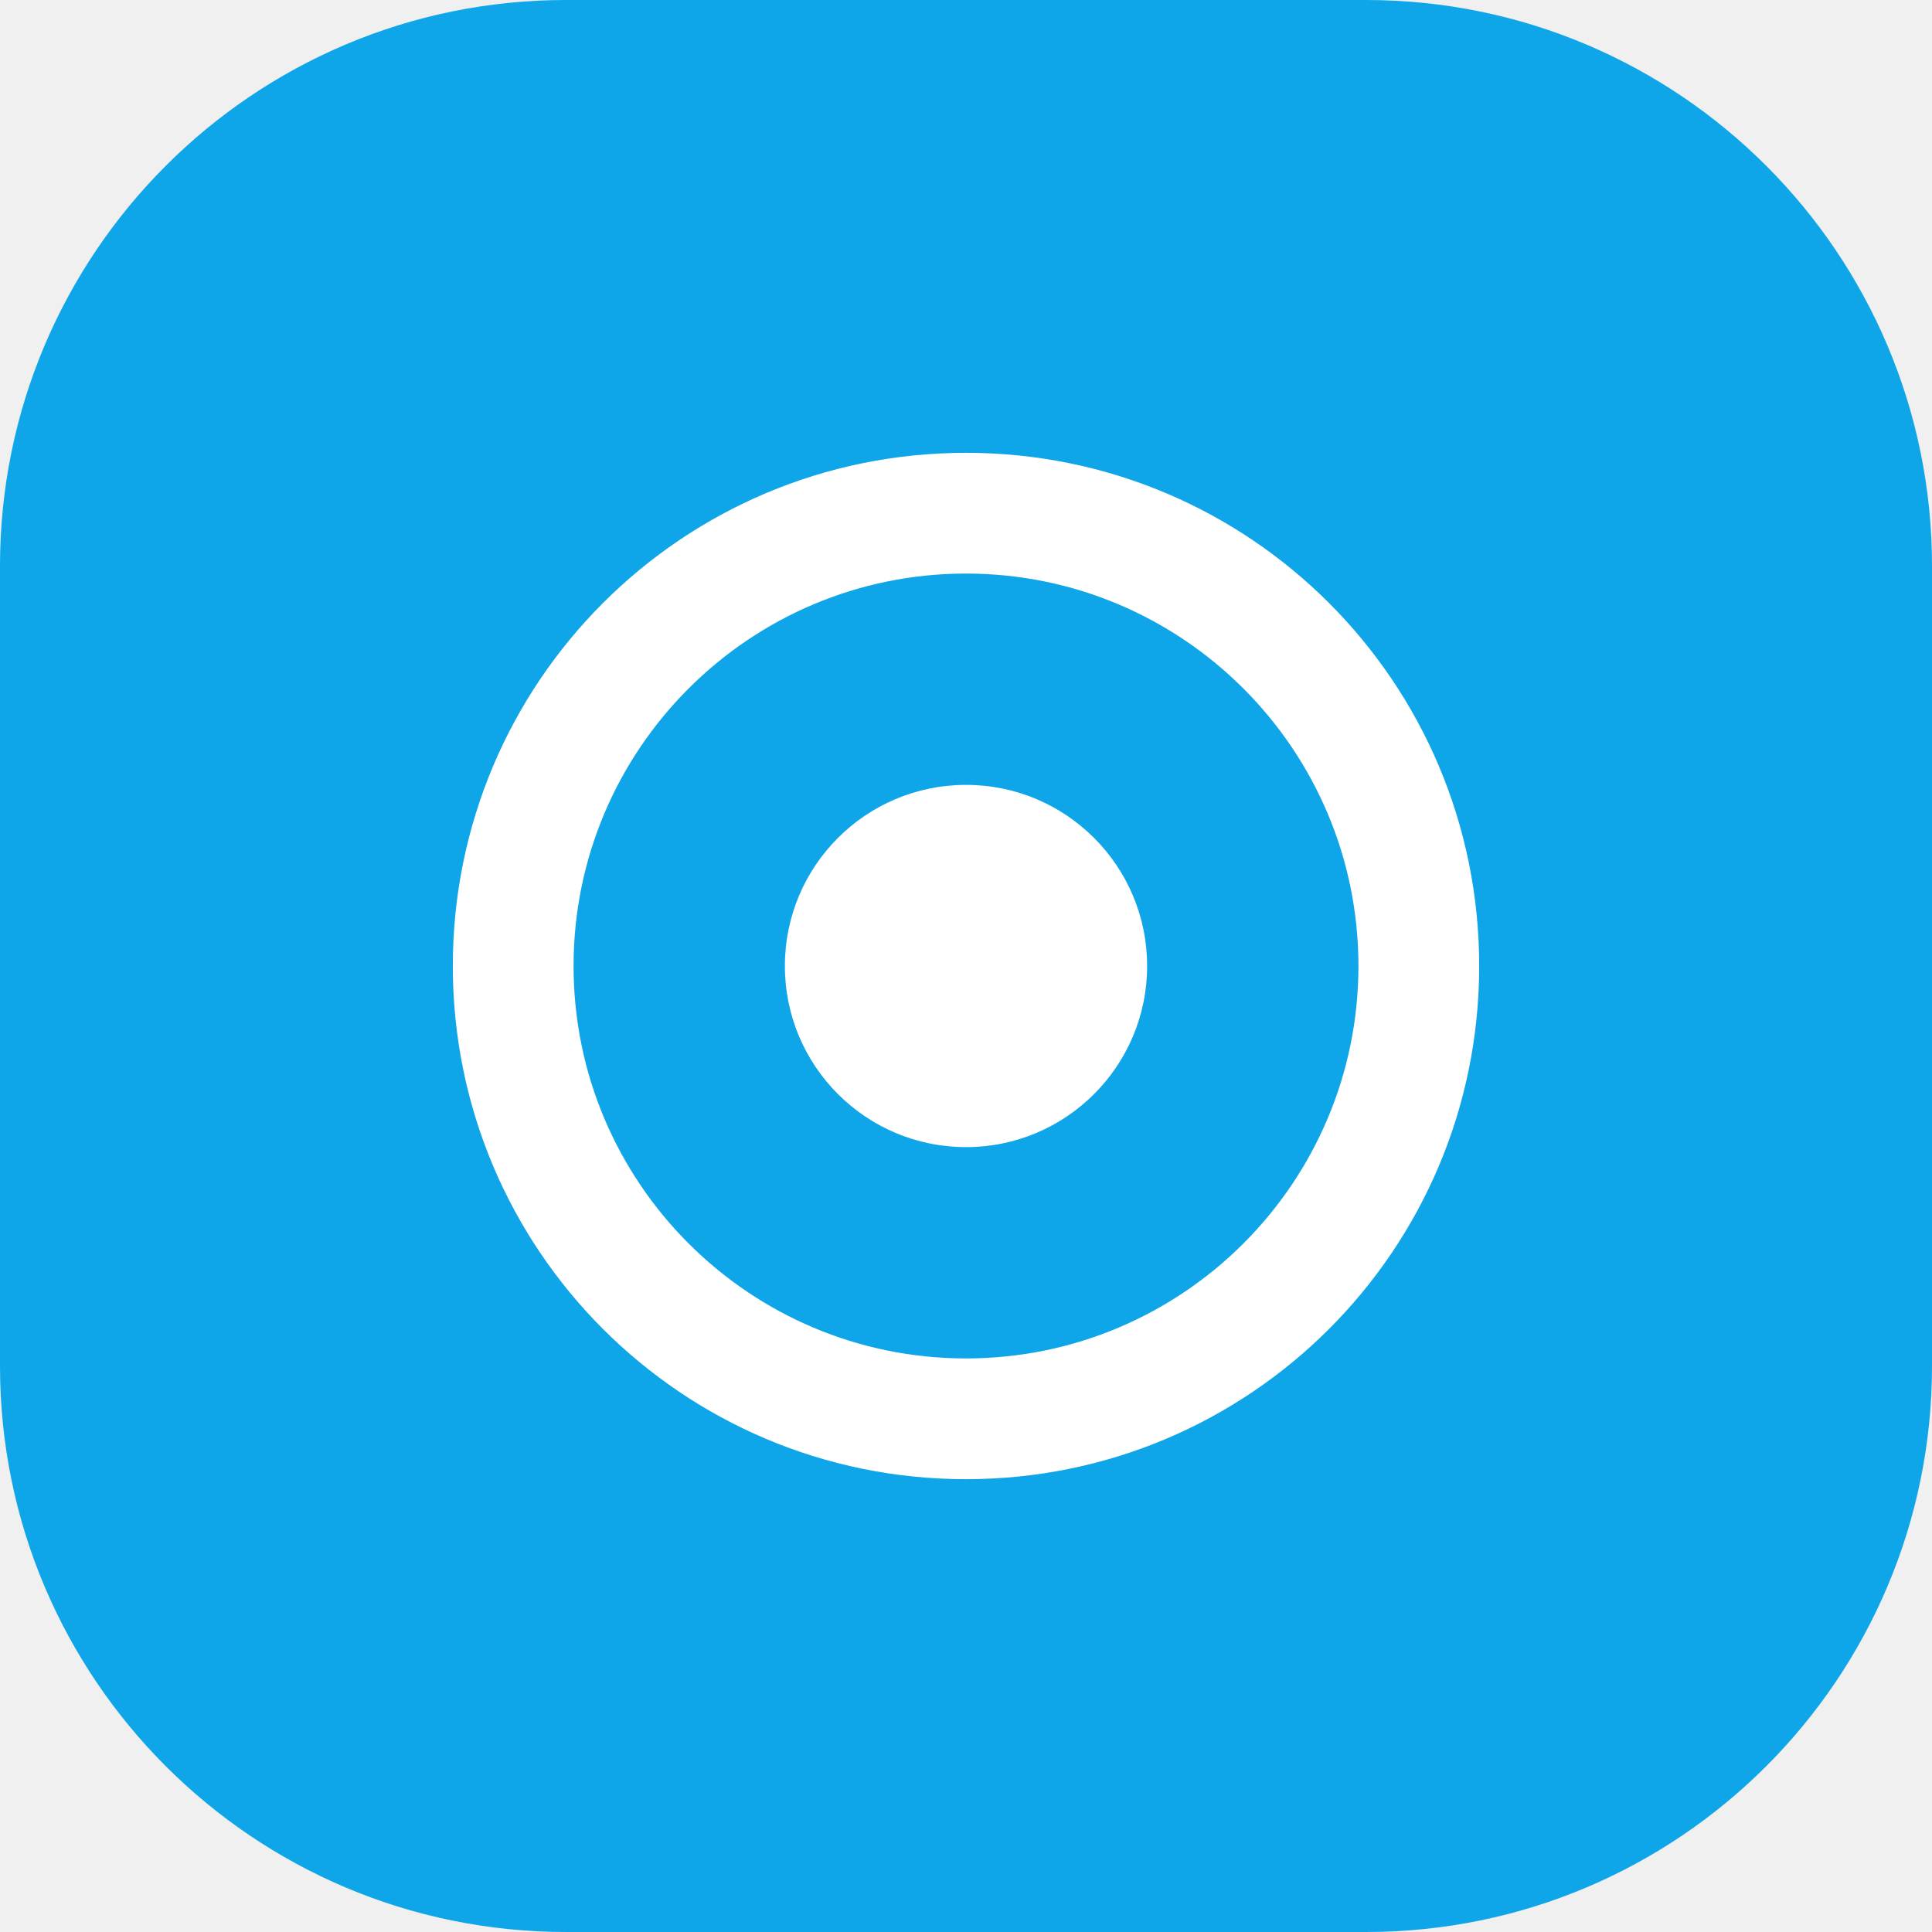
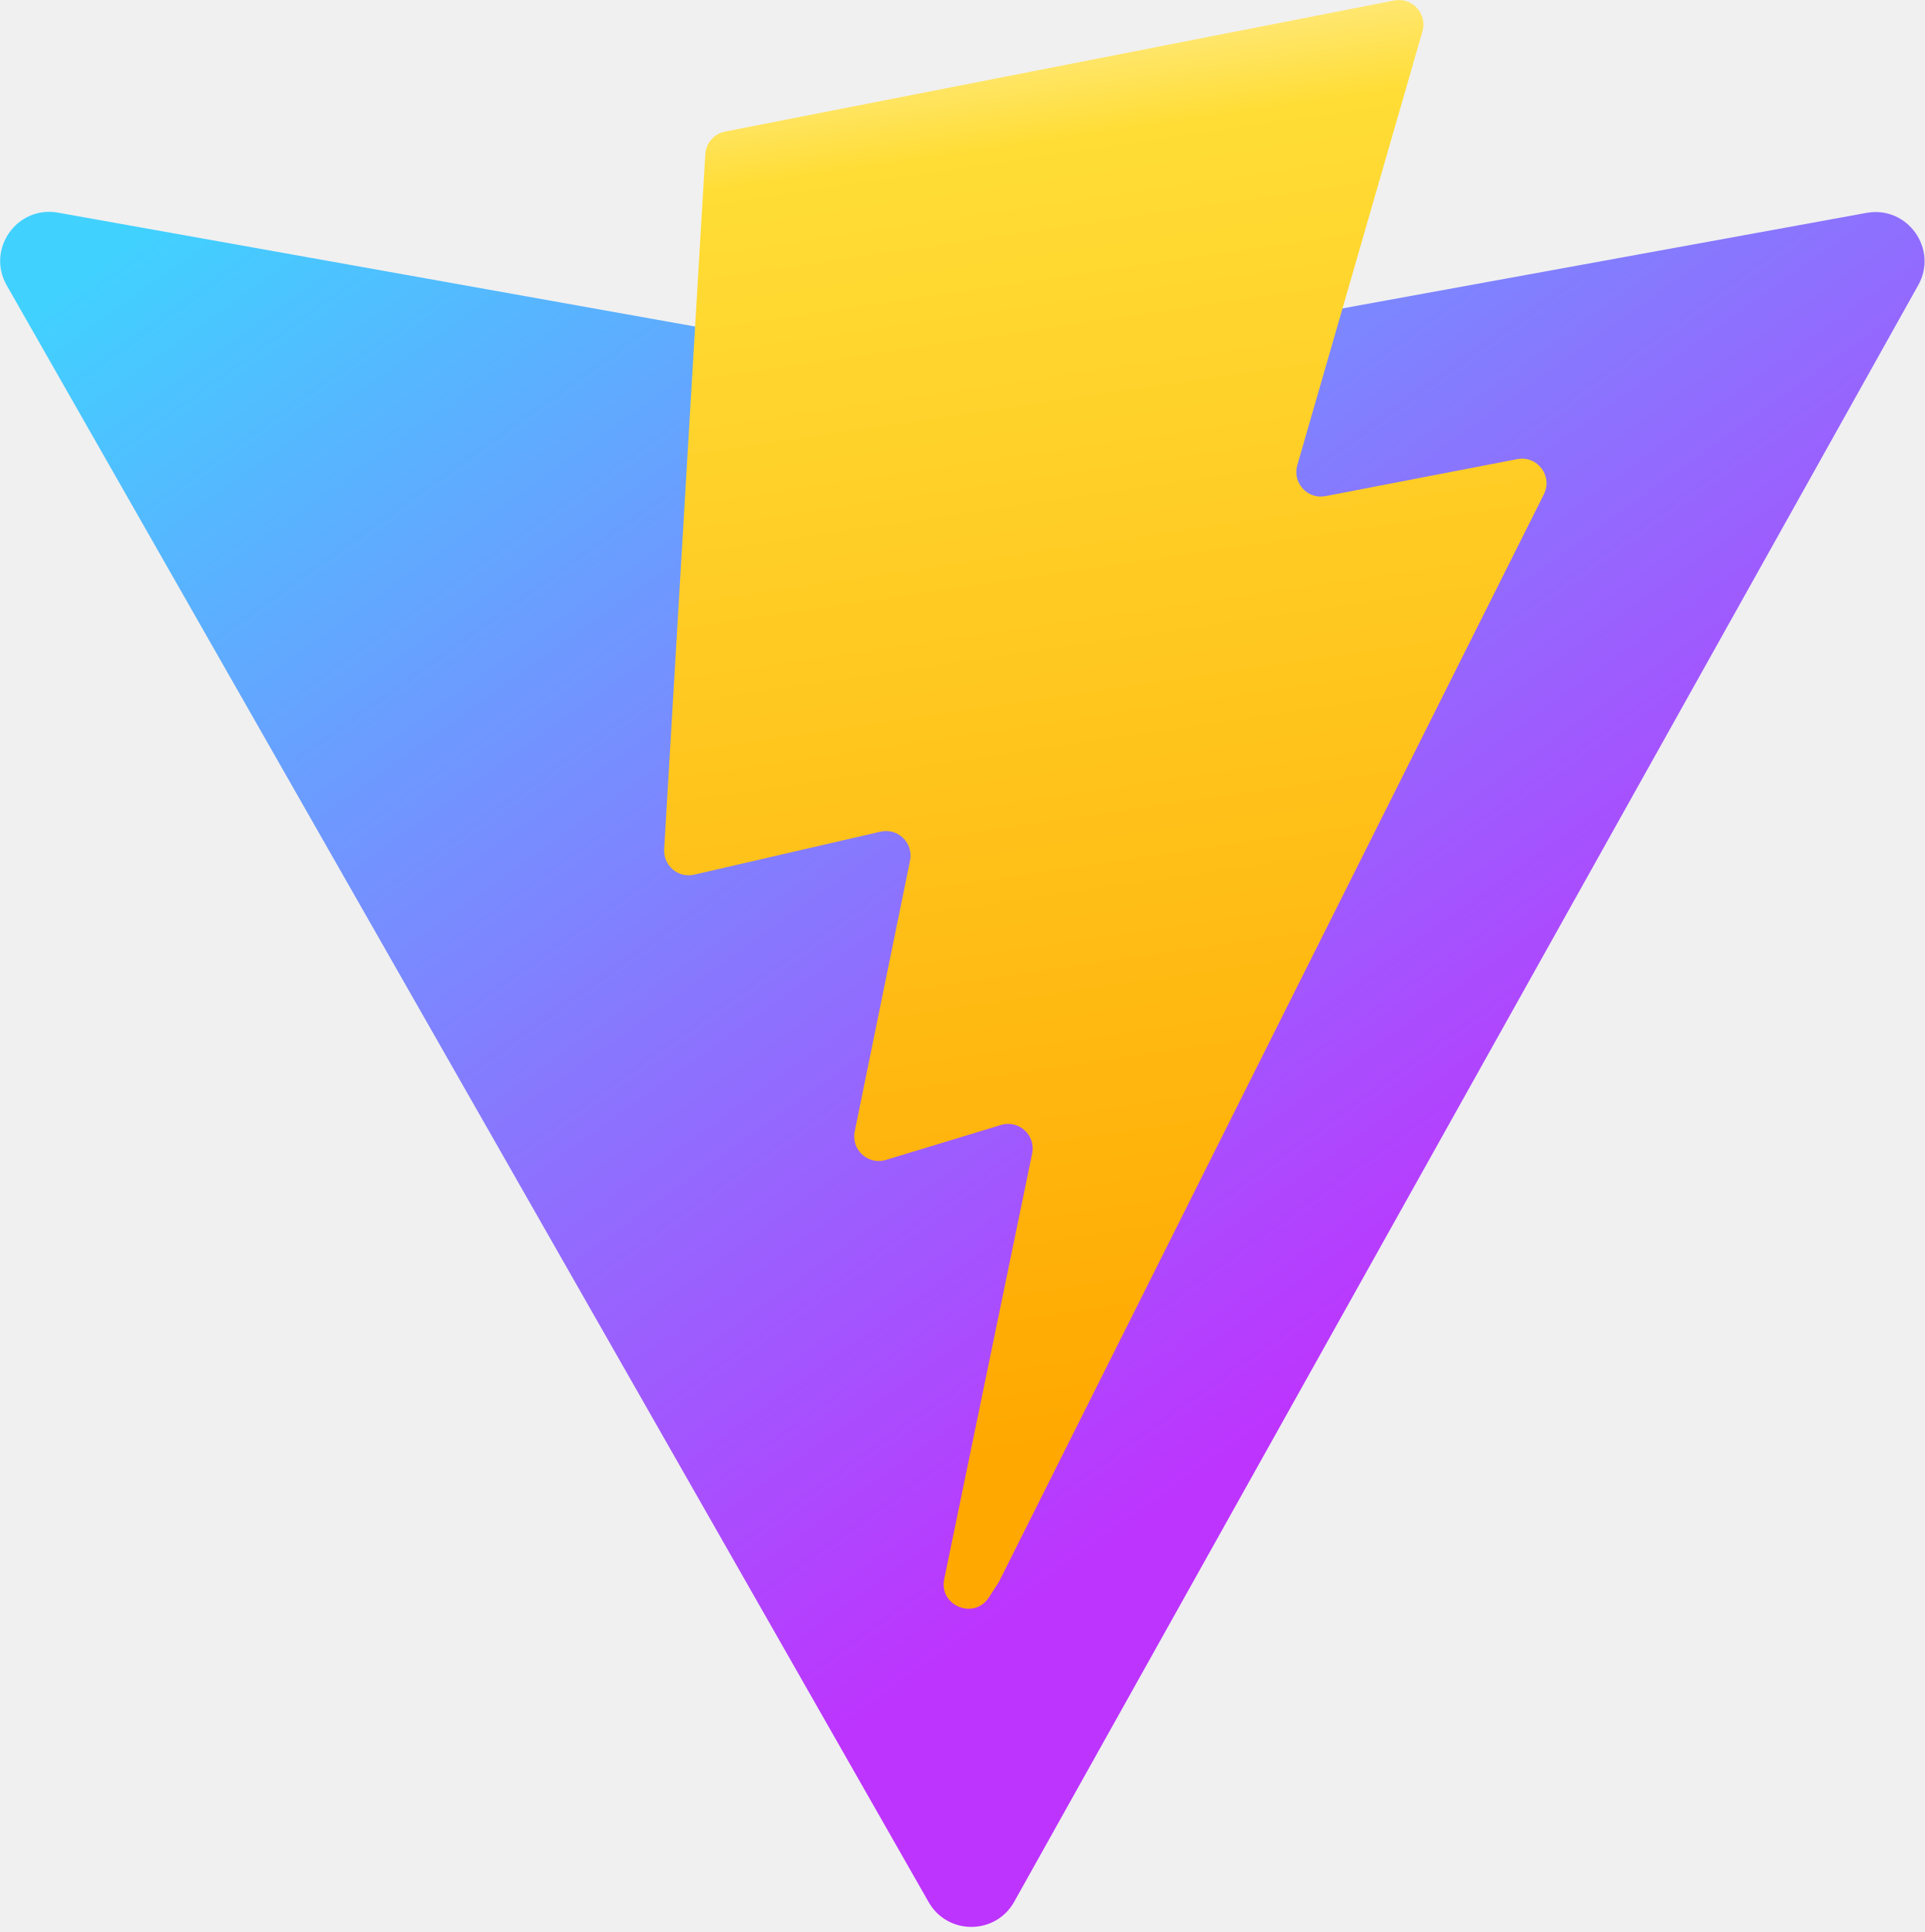
- <svg xmlns="http://www.w3.org/2000/svg" width="512" height="512" viewBox="0 0 512 512">
-   <rect width="512" height="512" fill="#0ea5e9" rx="150" />
-   <path fill="#fff" d="M256 120c-75.2 0-136 60.8-136 136s60.8 136 136 136 136-60.8 136-136-60.8-136-136-136zm0 240c-57.4 0-104-46.6-104-104s46.6-104 104-104 104 46.6 104 104-46.6 104-104 104z" />
-   <circle cx="256" cy="256" r="48" fill="#fff" />
+ <svg xmlns="http://www.w3.org/2000/svg" aria-hidden="true" role="img" class="iconify iconify--logos" width="31.88" height="32" preserveAspectRatio="xMidYMid meet" viewBox="0 0 256 257">
+   <defs>
+     <linearGradient id="IconifyId1813088fe1fbc01fb466" x1="-.828%" x2="57.636%" y1="7.652%" y2="78.411%">
+       <stop offset="0%" stop-color="#41D1FF" />
+       <stop offset="100%" stop-color="#BD34FE" />
+     </linearGradient>
+     <linearGradient id="IconifyId1813088fe1fbc01fb467" x1="43.376%" x2="50.316%" y1="2.242%" y2="89.03%">
+       <stop offset="0%" stop-color="#FFEA83" />
+       <stop offset="8.333%" stop-color="#FFDD35" />
+       <stop offset="100%" stop-color="#FFA800" />
+     </linearGradient>
+   </defs>
+   <path fill="url(#IconifyId1813088fe1fbc01fb466)" d="M255.153 37.938L134.897 252.976c-2.483 4.44-8.862 4.466-11.382.048L.875 37.958c-2.746-4.814 1.371-10.646 6.827-9.67l120.385 21.517a6.537 6.537 0 0 0 2.322-.004l117.867-21.483c5.438-.991 9.574 4.796 6.877 9.62Z" />
+   <path fill="url(#IconifyId1813088fe1fbc01fb467)" d="M185.432.063L96.44 17.501a3.268 3.268 0 0 0-2.634 3.014l-5.474 92.456a3.268 3.268 0 0 0 3.997 3.378l24.777-5.718c2.318-.535 4.413 1.507 3.936 3.838l-7.361 36.047c-.495 2.426 1.782 4.5 4.151 3.78l15.304-4.649c2.372-.72 4.652 1.36 4.15 3.788l-11.698 56.621c-.732 3.542 3.979 5.473 5.943 2.437l1.313-2.028l72.516-144.72c1.215-2.423-.88-5.186-3.54-4.672l-25.505 4.922c-2.396.462-4.435-1.77-3.759-4.114l16.646-57.705c.677-2.35-1.37-4.583-3.769-4.113Z" />
</svg>
